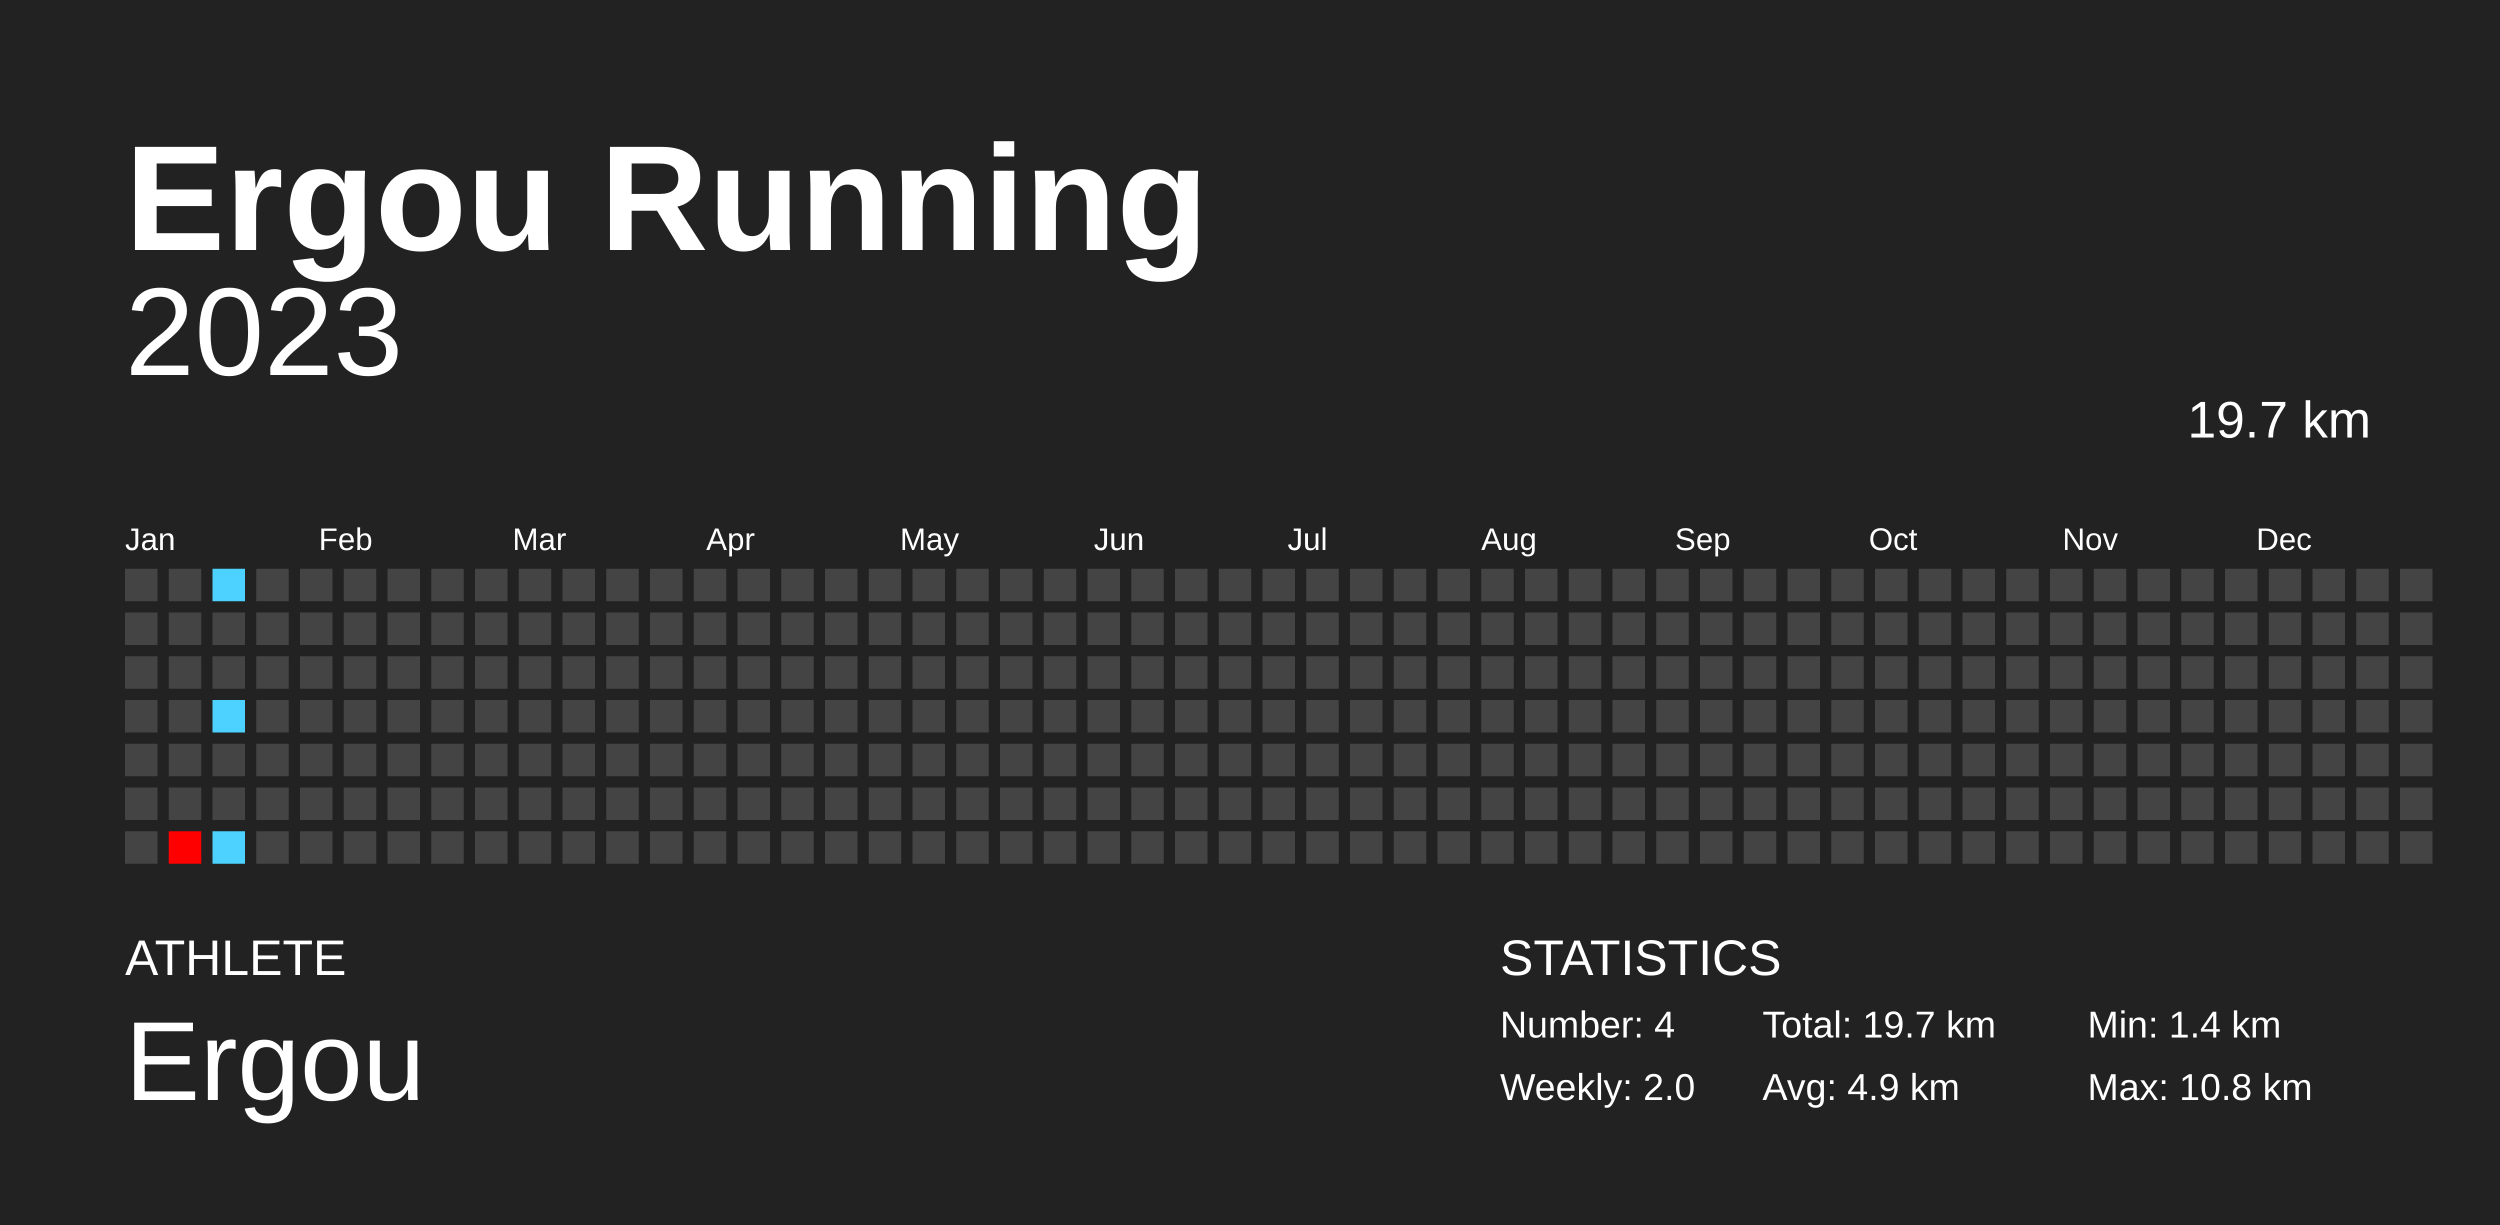
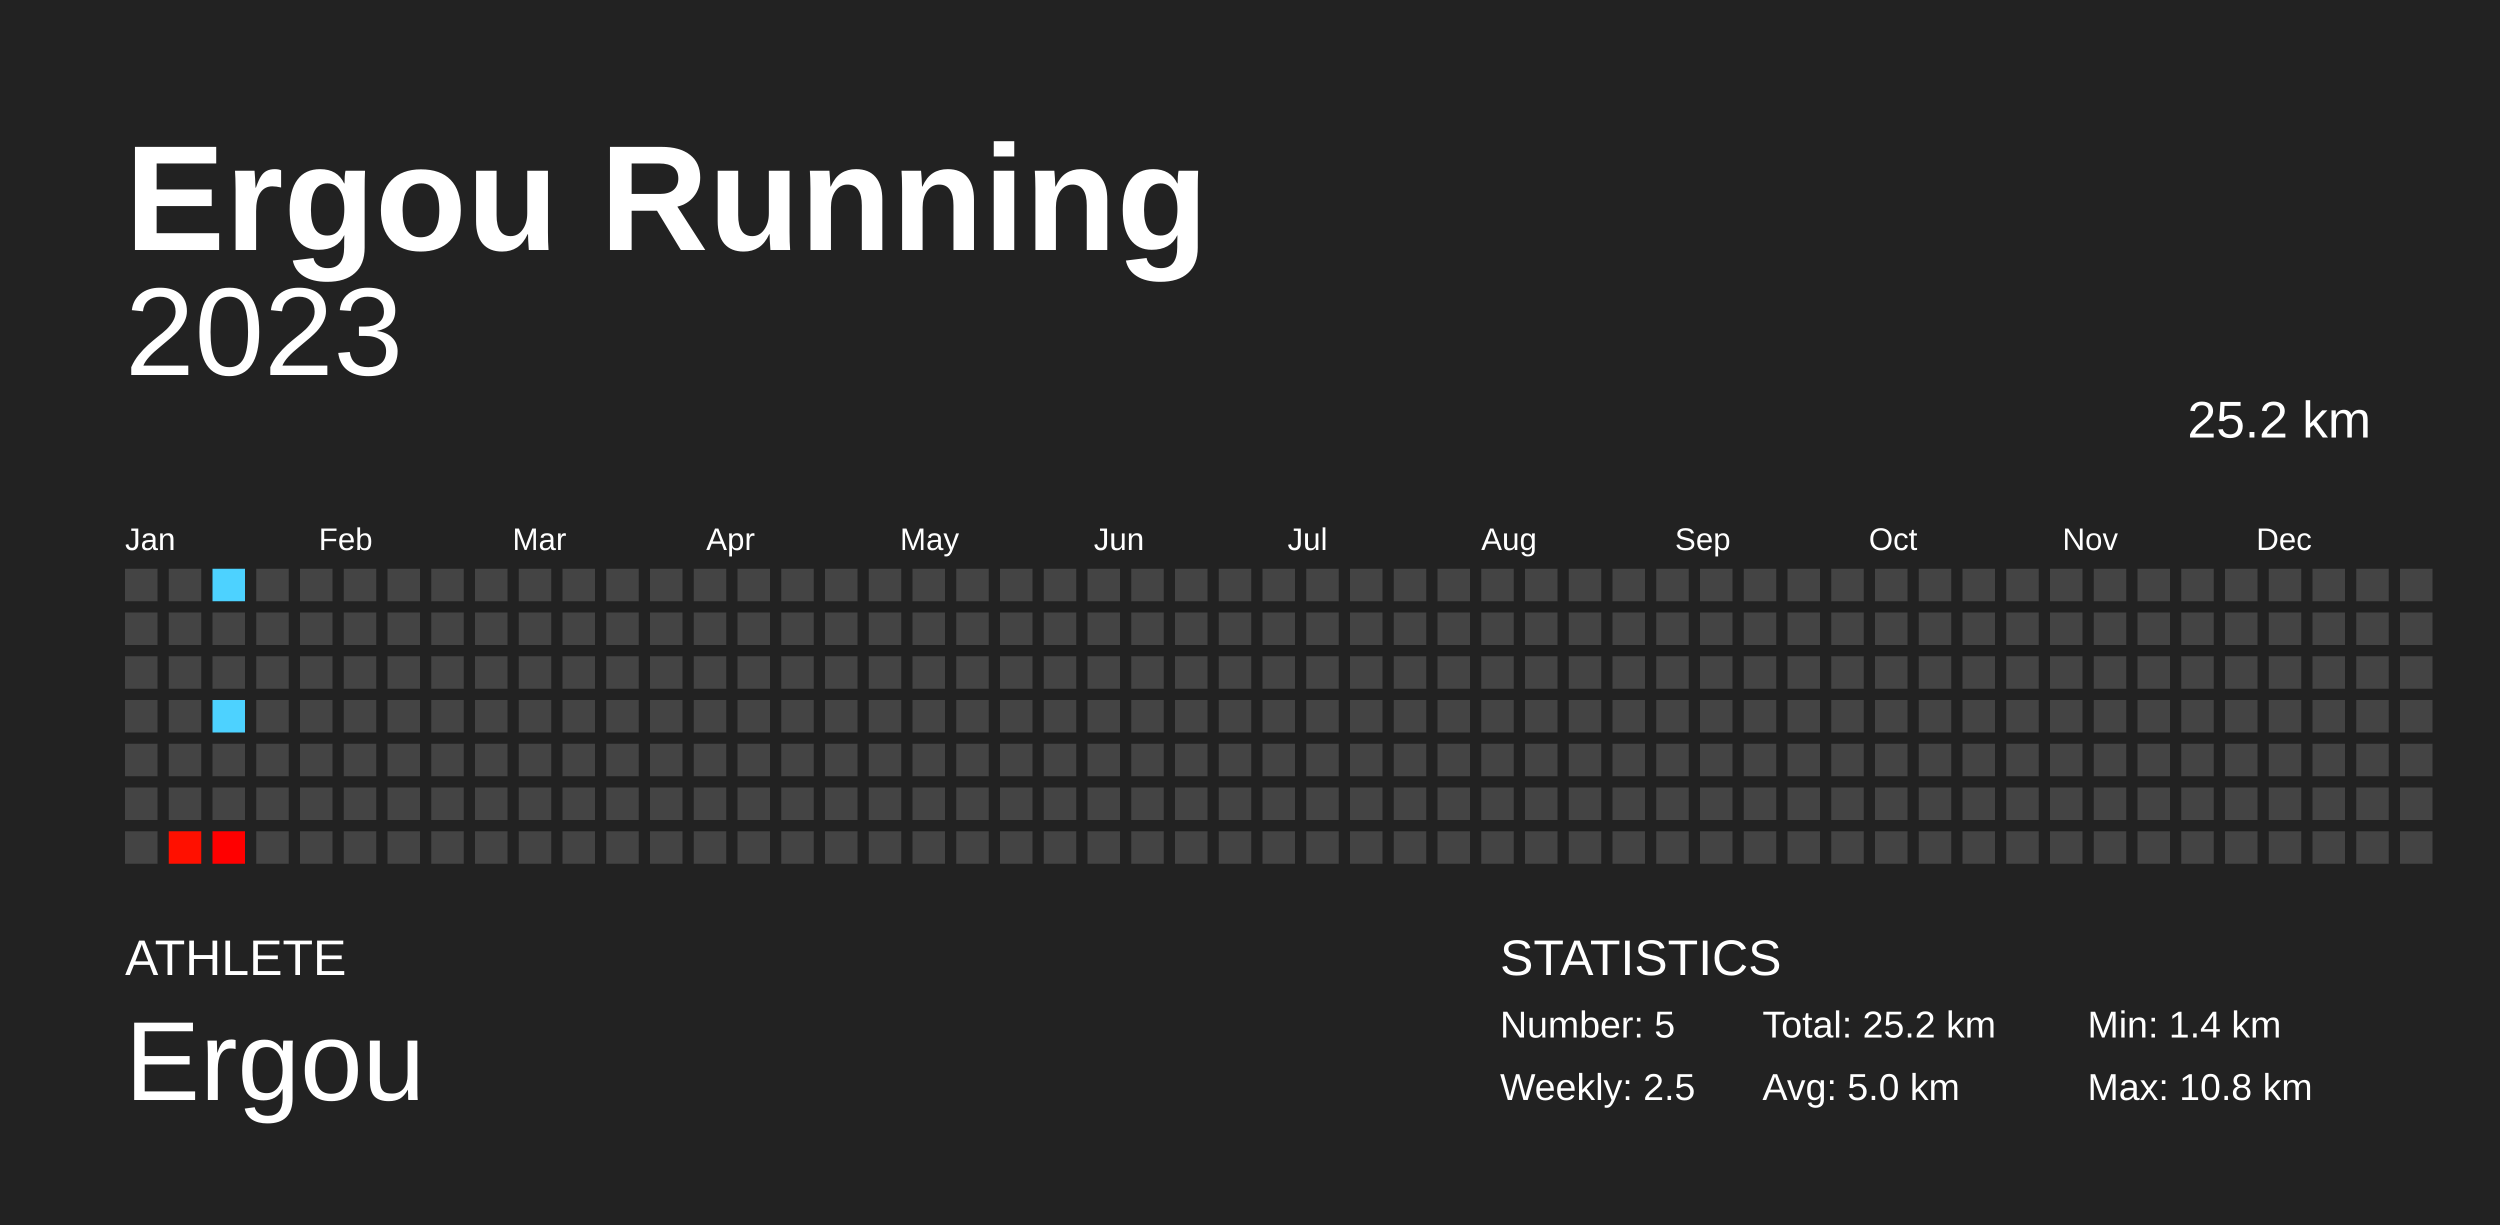
<svg xmlns="http://www.w3.org/2000/svg" baseProfile="full" height="98mm" version="1.1" viewBox="0,0,200,98" width="200mm">
  <defs />
  <rect fill="#222222" height="98" width="200" x="0" y="0" />
  <text fill="#FFFFFF" style="font-size:12px; font-family:Arial; font-weight:bold;" x="10" y="20">Ergou Running</text>
  <text fill="#FFFFFF" style="font-size:4px; font-family:Arial" x="10" y="78">ATHLETE</text>
  <text fill="#FFFFFF" style="font-size:9px; font-family:Arial" x="10" y="88">Ergou</text>
  <text fill="#FFFFFF" style="font-size:4px; font-family:Arial" x="120" y="78">STATISTICS</text>
-   <text fill="#FFFFFF" style="font-size:3px; font-family:Arial" x="120" y="83">Number: 4</text>
-   <text fill="#FFFFFF" style="font-size:3px; font-family:Arial" x="120" y="88">Weekly: 2.0</text>
-   <text fill="#FFFFFF" style="font-size:3px; font-family:Arial" x="141" y="83">Total: 19.7 km</text>
-   <text fill="#FFFFFF" style="font-size:3px; font-family:Arial" x="141" y="88">Avg: 4.9 km</text>
+   <text fill="#FFFFFF" style="font-size:3px; font-family:Arial" x="120" y="83">Number: 5</text>
+   <text fill="#FFFFFF" style="font-size:3px; font-family:Arial" x="120" y="88">Weekly: 2.5</text>
+   <text fill="#FFFFFF" style="font-size:3px; font-family:Arial" x="141" y="83">Total: 25.2 km</text>
+   <text fill="#FFFFFF" style="font-size:3px; font-family:Arial" x="141" y="88">Avg: 5.0 km</text>
  <text fill="#FFFFFF" style="font-size:3px; font-family:Arial" x="167" y="83">Min: 1.4 km</text>
  <text fill="#FFFFFF" style="font-size:3px; font-family:Arial" x="167" y="88">Max: 10.8 km</text>
  <text alignment-baseline="hanging" fill="#FFFFFF" style="font-size:10.0px; font-family:Arial;" x="10" y="30">2023</text>
-   <text alignment-baseline="hanging" fill="#FFFFFF" style="font-size:4.125px; font-family:Arial;" x="175" y="35">19.7 km</text>
+   <text alignment-baseline="hanging" fill="#FFFFFF" style="font-size:4.125px; font-family:Arial;" x="175" y="35">25.2 km</text>
  <text fill="#FFFFFF" style="font-size:2.5px; font-family:Arial" x="10.0" y="44">Jan</text>
  <text fill="#FFFFFF" style="font-size:2.5px; font-family:Arial" x="25.5" y="44">Feb</text>
  <text fill="#FFFFFF" style="font-size:2.5px; font-family:Arial" x="41.0" y="44">Mar</text>
  <text fill="#FFFFFF" style="font-size:2.5px; font-family:Arial" x="56.5" y="44">Apr</text>
  <text fill="#FFFFFF" style="font-size:2.5px; font-family:Arial" x="72.0" y="44">May</text>
  <text fill="#FFFFFF" style="font-size:2.5px; font-family:Arial" x="87.5" y="44">Jun</text>
  <text fill="#FFFFFF" style="font-size:2.5px; font-family:Arial" x="103.0" y="44">Jul</text>
  <text fill="#FFFFFF" style="font-size:2.5px; font-family:Arial" x="118.5" y="44">Aug</text>
  <text fill="#FFFFFF" style="font-size:2.5px; font-family:Arial" x="134.0" y="44">Sep</text>
  <text fill="#FFFFFF" style="font-size:2.5px; font-family:Arial" x="149.5" y="44">Oct</text>
  <text fill="#FFFFFF" style="font-size:2.5px; font-family:Arial" x="165.0" y="44">Nov</text>
  <text fill="#FFFFFF" style="font-size:2.5px; font-family:Arial" x="180.5" y="44">Dec</text>
  <rect fill="#444444" height="2.6" width="2.6" x="10.0" y="45.5" />
  <rect fill="#444444" height="2.6" width="2.6" x="10.0" y="49.0" />
  <rect fill="#444444" height="2.6" width="2.6" x="10.0" y="52.5" />
  <rect fill="#444444" height="2.6" width="2.6" x="10.0" y="56.0" />
  <rect fill="#444444" height="2.6" width="2.6" x="10.0" y="59.5" />
  <rect fill="#444444" height="2.6" width="2.6" x="10.0" y="63.0" />
  <rect fill="#444444" height="2.6" width="2.6" x="10.0" y="66.5" />
  <rect fill="#444444" height="2.6" width="2.6" x="13.5" y="45.5" />
  <rect fill="#444444" height="2.6" width="2.6" x="13.5" y="49.0" />
  <rect fill="#444444" height="2.6" width="2.6" x="13.5" y="52.5" />
  <rect fill="#444444" height="2.6" width="2.6" x="13.5" y="56.0" />
  <rect fill="#444444" height="2.6" width="2.6" x="13.5" y="59.5" />
  <rect fill="#444444" height="2.6" width="2.6" x="13.5" y="63.0" />
-   <rect fill="#ff0000" height="2.6" width="2.6" x="13.5" y="66.5" />
+   <rect fill="#ff1000" height="2.6" width="2.6" x="13.5" y="66.5" />
  <rect fill="#4dd2ff" height="2.6" width="2.6" x="17.0" y="45.5" />
  <rect fill="#444444" height="2.6" width="2.6" x="17.0" y="49.0" />
  <rect fill="#444444" height="2.6" width="2.6" x="17.0" y="52.5" />
  <rect fill="#4dd2ff" height="2.6" width="2.6" x="17.0" y="56.0" />
  <rect fill="#444444" height="2.6" width="2.6" x="17.0" y="59.5" />
  <rect fill="#444444" height="2.6" width="2.6" x="17.0" y="63.0" />
-   <rect fill="#4dd2ff" height="2.6" width="2.6" x="17.0" y="66.5" />
+   <rect fill="#ff0000" height="2.6" width="2.6" x="17.0" y="66.5" />
  <rect fill="#444444" height="2.6" width="2.6" x="20.5" y="45.5" />
  <rect fill="#444444" height="2.6" width="2.6" x="20.5" y="49.0" />
  <rect fill="#444444" height="2.6" width="2.6" x="20.5" y="52.5" />
  <rect fill="#444444" height="2.6" width="2.6" x="20.5" y="56.0" />
  <rect fill="#444444" height="2.6" width="2.6" x="20.5" y="59.5" />
  <rect fill="#444444" height="2.6" width="2.6" x="20.5" y="63.0" />
  <rect fill="#444444" height="2.6" width="2.6" x="20.5" y="66.5" />
  <rect fill="#444444" height="2.6" width="2.6" x="24.0" y="45.5" />
  <rect fill="#444444" height="2.6" width="2.6" x="24.0" y="49.0" />
  <rect fill="#444444" height="2.6" width="2.6" x="24.0" y="52.5" />
  <rect fill="#444444" height="2.6" width="2.6" x="24.0" y="56.0" />
  <rect fill="#444444" height="2.6" width="2.6" x="24.0" y="59.5" />
  <rect fill="#444444" height="2.6" width="2.6" x="24.0" y="63.0" />
  <rect fill="#444444" height="2.6" width="2.6" x="24.0" y="66.5" />
  <rect fill="#444444" height="2.6" width="2.6" x="27.5" y="45.5" />
  <rect fill="#444444" height="2.6" width="2.6" x="27.5" y="49.0" />
  <rect fill="#444444" height="2.6" width="2.6" x="27.5" y="52.5" />
  <rect fill="#444444" height="2.6" width="2.6" x="27.5" y="56.0" />
  <rect fill="#444444" height="2.6" width="2.6" x="27.5" y="59.5" />
  <rect fill="#444444" height="2.6" width="2.6" x="27.5" y="63.0" />
  <rect fill="#444444" height="2.6" width="2.6" x="27.5" y="66.5" />
  <rect fill="#444444" height="2.6" width="2.6" x="31.0" y="45.5" />
  <rect fill="#444444" height="2.6" width="2.6" x="31.0" y="49.0" />
  <rect fill="#444444" height="2.6" width="2.6" x="31.0" y="52.5" />
  <rect fill="#444444" height="2.6" width="2.6" x="31.0" y="56.0" />
  <rect fill="#444444" height="2.6" width="2.6" x="31.0" y="59.5" />
  <rect fill="#444444" height="2.6" width="2.6" x="31.0" y="63.0" />
  <rect fill="#444444" height="2.6" width="2.6" x="31.0" y="66.5" />
  <rect fill="#444444" height="2.6" width="2.6" x="34.5" y="45.5" />
  <rect fill="#444444" height="2.6" width="2.6" x="34.5" y="49.0" />
  <rect fill="#444444" height="2.6" width="2.6" x="34.5" y="52.5" />
  <rect fill="#444444" height="2.6" width="2.6" x="34.5" y="56.0" />
  <rect fill="#444444" height="2.6" width="2.6" x="34.5" y="59.5" />
  <rect fill="#444444" height="2.6" width="2.6" x="34.5" y="63.0" />
  <rect fill="#444444" height="2.6" width="2.6" x="34.5" y="66.5" />
  <rect fill="#444444" height="2.6" width="2.6" x="38.0" y="45.5" />
  <rect fill="#444444" height="2.6" width="2.6" x="38.0" y="49.0" />
  <rect fill="#444444" height="2.6" width="2.6" x="38.0" y="52.5" />
  <rect fill="#444444" height="2.6" width="2.6" x="38.0" y="56.0" />
  <rect fill="#444444" height="2.6" width="2.6" x="38.0" y="59.5" />
  <rect fill="#444444" height="2.6" width="2.6" x="38.0" y="63.0" />
  <rect fill="#444444" height="2.6" width="2.6" x="38.0" y="66.5" />
  <rect fill="#444444" height="2.6" width="2.6" x="41.5" y="45.5" />
  <rect fill="#444444" height="2.6" width="2.6" x="41.5" y="49.0" />
  <rect fill="#444444" height="2.6" width="2.6" x="41.5" y="52.5" />
  <rect fill="#444444" height="2.6" width="2.6" x="41.5" y="56.0" />
  <rect fill="#444444" height="2.6" width="2.6" x="41.5" y="59.5" />
  <rect fill="#444444" height="2.6" width="2.6" x="41.5" y="63.0" />
  <rect fill="#444444" height="2.6" width="2.6" x="41.5" y="66.5" />
  <rect fill="#444444" height="2.6" width="2.6" x="45.0" y="45.5" />
  <rect fill="#444444" height="2.6" width="2.6" x="45.0" y="49.0" />
  <rect fill="#444444" height="2.6" width="2.6" x="45.0" y="52.5" />
  <rect fill="#444444" height="2.6" width="2.6" x="45.0" y="56.0" />
  <rect fill="#444444" height="2.6" width="2.6" x="45.0" y="59.5" />
  <rect fill="#444444" height="2.6" width="2.6" x="45.0" y="63.0" />
  <rect fill="#444444" height="2.6" width="2.6" x="45.0" y="66.5" />
  <rect fill="#444444" height="2.6" width="2.6" x="48.5" y="45.5" />
  <rect fill="#444444" height="2.6" width="2.6" x="48.5" y="49.0" />
  <rect fill="#444444" height="2.6" width="2.6" x="48.5" y="52.5" />
  <rect fill="#444444" height="2.6" width="2.6" x="48.5" y="56.0" />
  <rect fill="#444444" height="2.6" width="2.6" x="48.5" y="59.5" />
  <rect fill="#444444" height="2.6" width="2.6" x="48.5" y="63.0" />
  <rect fill="#444444" height="2.6" width="2.6" x="48.5" y="66.5" />
  <rect fill="#444444" height="2.6" width="2.6" x="52.0" y="45.5" />
  <rect fill="#444444" height="2.6" width="2.6" x="52.0" y="49.0" />
  <rect fill="#444444" height="2.6" width="2.6" x="52.0" y="52.5" />
  <rect fill="#444444" height="2.6" width="2.6" x="52.0" y="56.0" />
  <rect fill="#444444" height="2.6" width="2.6" x="52.0" y="59.5" />
  <rect fill="#444444" height="2.6" width="2.6" x="52.0" y="63.0" />
  <rect fill="#444444" height="2.6" width="2.6" x="52.0" y="66.5" />
  <rect fill="#444444" height="2.6" width="2.6" x="55.5" y="45.5" />
  <rect fill="#444444" height="2.6" width="2.6" x="55.5" y="49.0" />
  <rect fill="#444444" height="2.6" width="2.6" x="55.5" y="52.5" />
  <rect fill="#444444" height="2.6" width="2.6" x="55.5" y="56.0" />
  <rect fill="#444444" height="2.6" width="2.6" x="55.5" y="59.5" />
  <rect fill="#444444" height="2.6" width="2.6" x="55.5" y="63.0" />
  <rect fill="#444444" height="2.6" width="2.6" x="55.5" y="66.5" />
  <rect fill="#444444" height="2.6" width="2.6" x="59.0" y="45.5" />
  <rect fill="#444444" height="2.6" width="2.6" x="59.0" y="49.0" />
  <rect fill="#444444" height="2.6" width="2.6" x="59.0" y="52.5" />
  <rect fill="#444444" height="2.6" width="2.6" x="59.0" y="56.0" />
  <rect fill="#444444" height="2.6" width="2.6" x="59.0" y="59.5" />
  <rect fill="#444444" height="2.6" width="2.6" x="59.0" y="63.0" />
  <rect fill="#444444" height="2.6" width="2.6" x="59.0" y="66.5" />
  <rect fill="#444444" height="2.6" width="2.6" x="62.5" y="45.5" />
  <rect fill="#444444" height="2.6" width="2.6" x="62.5" y="49.0" />
  <rect fill="#444444" height="2.6" width="2.6" x="62.5" y="52.5" />
  <rect fill="#444444" height="2.6" width="2.6" x="62.5" y="56.0" />
  <rect fill="#444444" height="2.6" width="2.6" x="62.5" y="59.5" />
  <rect fill="#444444" height="2.6" width="2.6" x="62.5" y="63.0" />
  <rect fill="#444444" height="2.6" width="2.6" x="62.5" y="66.5" />
  <rect fill="#444444" height="2.6" width="2.6" x="66.0" y="45.5" />
  <rect fill="#444444" height="2.6" width="2.6" x="66.0" y="49.0" />
  <rect fill="#444444" height="2.6" width="2.6" x="66.0" y="52.5" />
  <rect fill="#444444" height="2.6" width="2.6" x="66.0" y="56.0" />
  <rect fill="#444444" height="2.6" width="2.6" x="66.0" y="59.5" />
  <rect fill="#444444" height="2.6" width="2.6" x="66.0" y="63.0" />
  <rect fill="#444444" height="2.6" width="2.6" x="66.0" y="66.5" />
  <rect fill="#444444" height="2.6" width="2.6" x="69.5" y="45.5" />
  <rect fill="#444444" height="2.6" width="2.6" x="69.5" y="49.0" />
  <rect fill="#444444" height="2.6" width="2.6" x="69.5" y="52.5" />
  <rect fill="#444444" height="2.6" width="2.6" x="69.5" y="56.0" />
  <rect fill="#444444" height="2.6" width="2.6" x="69.5" y="59.5" />
  <rect fill="#444444" height="2.6" width="2.6" x="69.5" y="63.0" />
  <rect fill="#444444" height="2.6" width="2.6" x="69.5" y="66.5" />
  <rect fill="#444444" height="2.6" width="2.6" x="73.0" y="45.5" />
  <rect fill="#444444" height="2.6" width="2.6" x="73.0" y="49.0" />
  <rect fill="#444444" height="2.6" width="2.6" x="73.0" y="52.5" />
  <rect fill="#444444" height="2.6" width="2.6" x="73.0" y="56.0" />
  <rect fill="#444444" height="2.6" width="2.6" x="73.0" y="59.5" />
  <rect fill="#444444" height="2.6" width="2.6" x="73.0" y="63.0" />
  <rect fill="#444444" height="2.6" width="2.6" x="73.0" y="66.5" />
  <rect fill="#444444" height="2.6" width="2.6" x="76.5" y="45.5" />
  <rect fill="#444444" height="2.6" width="2.6" x="76.5" y="49.0" />
  <rect fill="#444444" height="2.6" width="2.6" x="76.5" y="52.5" />
  <rect fill="#444444" height="2.6" width="2.6" x="76.5" y="56.0" />
  <rect fill="#444444" height="2.6" width="2.6" x="76.5" y="59.5" />
  <rect fill="#444444" height="2.6" width="2.6" x="76.5" y="63.0" />
  <rect fill="#444444" height="2.6" width="2.6" x="76.5" y="66.5" />
  <rect fill="#444444" height="2.6" width="2.6" x="80.0" y="45.5" />
  <rect fill="#444444" height="2.6" width="2.6" x="80.0" y="49.0" />
  <rect fill="#444444" height="2.6" width="2.6" x="80.0" y="52.5" />
  <rect fill="#444444" height="2.6" width="2.6" x="80.0" y="56.0" />
  <rect fill="#444444" height="2.6" width="2.6" x="80.0" y="59.5" />
  <rect fill="#444444" height="2.6" width="2.6" x="80.0" y="63.0" />
  <rect fill="#444444" height="2.6" width="2.6" x="80.0" y="66.5" />
  <rect fill="#444444" height="2.6" width="2.6" x="83.5" y="45.5" />
  <rect fill="#444444" height="2.6" width="2.6" x="83.5" y="49.0" />
  <rect fill="#444444" height="2.6" width="2.6" x="83.5" y="52.5" />
  <rect fill="#444444" height="2.6" width="2.6" x="83.5" y="56.0" />
  <rect fill="#444444" height="2.6" width="2.6" x="83.5" y="59.5" />
  <rect fill="#444444" height="2.6" width="2.6" x="83.5" y="63.0" />
  <rect fill="#444444" height="2.6" width="2.6" x="83.5" y="66.5" />
  <rect fill="#444444" height="2.6" width="2.6" x="87.0" y="45.5" />
  <rect fill="#444444" height="2.6" width="2.6" x="87.0" y="49.0" />
  <rect fill="#444444" height="2.6" width="2.6" x="87.0" y="52.5" />
  <rect fill="#444444" height="2.6" width="2.6" x="87.0" y="56.0" />
  <rect fill="#444444" height="2.6" width="2.6" x="87.0" y="59.5" />
  <rect fill="#444444" height="2.6" width="2.6" x="87.0" y="63.0" />
  <rect fill="#444444" height="2.6" width="2.6" x="87.0" y="66.5" />
  <rect fill="#444444" height="2.6" width="2.6" x="90.5" y="45.5" />
  <rect fill="#444444" height="2.6" width="2.6" x="90.5" y="49.0" />
  <rect fill="#444444" height="2.6" width="2.6" x="90.5" y="52.5" />
  <rect fill="#444444" height="2.6" width="2.6" x="90.5" y="56.0" />
  <rect fill="#444444" height="2.6" width="2.6" x="90.5" y="59.5" />
  <rect fill="#444444" height="2.6" width="2.6" x="90.5" y="63.0" />
  <rect fill="#444444" height="2.6" width="2.6" x="90.5" y="66.5" />
  <rect fill="#444444" height="2.6" width="2.6" x="94.0" y="45.5" />
  <rect fill="#444444" height="2.6" width="2.6" x="94.0" y="49.0" />
  <rect fill="#444444" height="2.6" width="2.6" x="94.0" y="52.5" />
  <rect fill="#444444" height="2.6" width="2.6" x="94.0" y="56.0" />
  <rect fill="#444444" height="2.6" width="2.6" x="94.0" y="59.5" />
  <rect fill="#444444" height="2.6" width="2.6" x="94.0" y="63.0" />
  <rect fill="#444444" height="2.6" width="2.6" x="94.0" y="66.5" />
  <rect fill="#444444" height="2.6" width="2.6" x="97.5" y="45.5" />
  <rect fill="#444444" height="2.6" width="2.6" x="97.5" y="49.0" />
  <rect fill="#444444" height="2.6" width="2.6" x="97.5" y="52.5" />
  <rect fill="#444444" height="2.6" width="2.6" x="97.5" y="56.0" />
  <rect fill="#444444" height="2.6" width="2.6" x="97.5" y="59.5" />
  <rect fill="#444444" height="2.6" width="2.6" x="97.5" y="63.0" />
  <rect fill="#444444" height="2.6" width="2.6" x="97.5" y="66.5" />
  <rect fill="#444444" height="2.6" width="2.6" x="101.0" y="45.5" />
  <rect fill="#444444" height="2.6" width="2.6" x="101.0" y="49.0" />
  <rect fill="#444444" height="2.6" width="2.6" x="101.0" y="52.5" />
  <rect fill="#444444" height="2.6" width="2.6" x="101.0" y="56.0" />
  <rect fill="#444444" height="2.6" width="2.6" x="101.0" y="59.5" />
  <rect fill="#444444" height="2.6" width="2.6" x="101.0" y="63.0" />
  <rect fill="#444444" height="2.6" width="2.6" x="101.0" y="66.5" />
  <rect fill="#444444" height="2.6" width="2.6" x="104.5" y="45.5" />
  <rect fill="#444444" height="2.6" width="2.6" x="104.5" y="49.0" />
  <rect fill="#444444" height="2.6" width="2.6" x="104.5" y="52.5" />
  <rect fill="#444444" height="2.6" width="2.6" x="104.5" y="56.0" />
  <rect fill="#444444" height="2.6" width="2.6" x="104.5" y="59.5" />
  <rect fill="#444444" height="2.6" width="2.6" x="104.5" y="63.0" />
  <rect fill="#444444" height="2.6" width="2.6" x="104.5" y="66.5" />
  <rect fill="#444444" height="2.6" width="2.6" x="108.0" y="45.5" />
  <rect fill="#444444" height="2.6" width="2.6" x="108.0" y="49.0" />
  <rect fill="#444444" height="2.6" width="2.6" x="108.0" y="52.5" />
  <rect fill="#444444" height="2.6" width="2.6" x="108.0" y="56.0" />
  <rect fill="#444444" height="2.6" width="2.6" x="108.0" y="59.5" />
  <rect fill="#444444" height="2.6" width="2.6" x="108.0" y="63.0" />
  <rect fill="#444444" height="2.6" width="2.6" x="108.0" y="66.5" />
  <rect fill="#444444" height="2.6" width="2.6" x="111.5" y="45.5" />
  <rect fill="#444444" height="2.6" width="2.6" x="111.5" y="49.0" />
  <rect fill="#444444" height="2.6" width="2.6" x="111.5" y="52.5" />
  <rect fill="#444444" height="2.6" width="2.6" x="111.5" y="56.0" />
  <rect fill="#444444" height="2.6" width="2.6" x="111.5" y="59.5" />
  <rect fill="#444444" height="2.6" width="2.6" x="111.5" y="63.0" />
  <rect fill="#444444" height="2.6" width="2.6" x="111.5" y="66.5" />
  <rect fill="#444444" height="2.6" width="2.6" x="115.0" y="45.5" />
  <rect fill="#444444" height="2.6" width="2.6" x="115.0" y="49.0" />
  <rect fill="#444444" height="2.6" width="2.6" x="115.0" y="52.5" />
  <rect fill="#444444" height="2.6" width="2.6" x="115.0" y="56.0" />
  <rect fill="#444444" height="2.6" width="2.6" x="115.0" y="59.5" />
  <rect fill="#444444" height="2.6" width="2.6" x="115.0" y="63.0" />
  <rect fill="#444444" height="2.6" width="2.6" x="115.0" y="66.5" />
  <rect fill="#444444" height="2.6" width="2.6" x="118.5" y="45.5" />
  <rect fill="#444444" height="2.6" width="2.6" x="118.5" y="49.0" />
  <rect fill="#444444" height="2.6" width="2.6" x="118.5" y="52.5" />
  <rect fill="#444444" height="2.6" width="2.6" x="118.5" y="56.0" />
  <rect fill="#444444" height="2.6" width="2.6" x="118.5" y="59.5" />
  <rect fill="#444444" height="2.6" width="2.6" x="118.5" y="63.0" />
  <rect fill="#444444" height="2.6" width="2.6" x="118.5" y="66.5" />
  <rect fill="#444444" height="2.6" width="2.6" x="122.0" y="45.5" />
  <rect fill="#444444" height="2.6" width="2.6" x="122.0" y="49.0" />
  <rect fill="#444444" height="2.6" width="2.6" x="122.0" y="52.5" />
  <rect fill="#444444" height="2.6" width="2.6" x="122.0" y="56.0" />
  <rect fill="#444444" height="2.6" width="2.6" x="122.0" y="59.5" />
  <rect fill="#444444" height="2.6" width="2.6" x="122.0" y="63.0" />
  <rect fill="#444444" height="2.6" width="2.6" x="122.0" y="66.5" />
  <rect fill="#444444" height="2.6" width="2.6" x="125.5" y="45.5" />
  <rect fill="#444444" height="2.6" width="2.6" x="125.5" y="49.0" />
  <rect fill="#444444" height="2.6" width="2.6" x="125.5" y="52.5" />
  <rect fill="#444444" height="2.6" width="2.6" x="125.5" y="56.0" />
  <rect fill="#444444" height="2.6" width="2.6" x="125.5" y="59.5" />
  <rect fill="#444444" height="2.6" width="2.6" x="125.5" y="63.0" />
  <rect fill="#444444" height="2.6" width="2.6" x="125.5" y="66.5" />
  <rect fill="#444444" height="2.6" width="2.6" x="129.0" y="45.5" />
  <rect fill="#444444" height="2.6" width="2.6" x="129.0" y="49.0" />
  <rect fill="#444444" height="2.6" width="2.6" x="129.0" y="52.5" />
  <rect fill="#444444" height="2.6" width="2.6" x="129.0" y="56.0" />
  <rect fill="#444444" height="2.6" width="2.6" x="129.0" y="59.5" />
  <rect fill="#444444" height="2.6" width="2.6" x="129.0" y="63.0" />
  <rect fill="#444444" height="2.6" width="2.6" x="129.0" y="66.5" />
  <rect fill="#444444" height="2.6" width="2.6" x="132.5" y="45.5" />
  <rect fill="#444444" height="2.6" width="2.6" x="132.5" y="49.0" />
  <rect fill="#444444" height="2.6" width="2.6" x="132.5" y="52.5" />
  <rect fill="#444444" height="2.6" width="2.6" x="132.5" y="56.0" />
  <rect fill="#444444" height="2.6" width="2.6" x="132.5" y="59.5" />
  <rect fill="#444444" height="2.6" width="2.6" x="132.5" y="63.0" />
  <rect fill="#444444" height="2.6" width="2.6" x="132.5" y="66.5" />
  <rect fill="#444444" height="2.6" width="2.6" x="136.0" y="45.5" />
  <rect fill="#444444" height="2.6" width="2.6" x="136.0" y="49.0" />
  <rect fill="#444444" height="2.6" width="2.6" x="136.0" y="52.5" />
  <rect fill="#444444" height="2.6" width="2.6" x="136.0" y="56.0" />
  <rect fill="#444444" height="2.6" width="2.6" x="136.0" y="59.5" />
  <rect fill="#444444" height="2.6" width="2.6" x="136.0" y="63.0" />
  <rect fill="#444444" height="2.6" width="2.6" x="136.0" y="66.5" />
  <rect fill="#444444" height="2.6" width="2.6" x="139.5" y="45.5" />
  <rect fill="#444444" height="2.6" width="2.6" x="139.5" y="49.0" />
  <rect fill="#444444" height="2.6" width="2.6" x="139.5" y="52.5" />
  <rect fill="#444444" height="2.6" width="2.6" x="139.5" y="56.0" />
  <rect fill="#444444" height="2.6" width="2.6" x="139.5" y="59.5" />
  <rect fill="#444444" height="2.6" width="2.6" x="139.5" y="63.0" />
  <rect fill="#444444" height="2.6" width="2.6" x="139.5" y="66.5" />
  <rect fill="#444444" height="2.6" width="2.6" x="143.0" y="45.5" />
  <rect fill="#444444" height="2.6" width="2.6" x="143.0" y="49.0" />
  <rect fill="#444444" height="2.6" width="2.6" x="143.0" y="52.5" />
  <rect fill="#444444" height="2.6" width="2.6" x="143.0" y="56.0" />
  <rect fill="#444444" height="2.6" width="2.6" x="143.0" y="59.5" />
  <rect fill="#444444" height="2.6" width="2.6" x="143.0" y="63.0" />
  <rect fill="#444444" height="2.6" width="2.6" x="143.0" y="66.5" />
  <rect fill="#444444" height="2.6" width="2.6" x="146.5" y="45.5" />
  <rect fill="#444444" height="2.6" width="2.6" x="146.5" y="49.0" />
  <rect fill="#444444" height="2.6" width="2.6" x="146.5" y="52.5" />
  <rect fill="#444444" height="2.6" width="2.6" x="146.5" y="56.0" />
  <rect fill="#444444" height="2.6" width="2.6" x="146.5" y="59.5" />
  <rect fill="#444444" height="2.6" width="2.6" x="146.5" y="63.0" />
  <rect fill="#444444" height="2.6" width="2.6" x="146.5" y="66.5" />
  <rect fill="#444444" height="2.6" width="2.6" x="150.0" y="45.5" />
  <rect fill="#444444" height="2.6" width="2.6" x="150.0" y="49.0" />
  <rect fill="#444444" height="2.6" width="2.6" x="150.0" y="52.5" />
  <rect fill="#444444" height="2.6" width="2.6" x="150.0" y="56.0" />
  <rect fill="#444444" height="2.6" width="2.6" x="150.0" y="59.5" />
  <rect fill="#444444" height="2.6" width="2.6" x="150.0" y="63.0" />
  <rect fill="#444444" height="2.6" width="2.6" x="150.0" y="66.5" />
  <rect fill="#444444" height="2.6" width="2.6" x="153.5" y="45.5" />
  <rect fill="#444444" height="2.6" width="2.6" x="153.5" y="49.0" />
  <rect fill="#444444" height="2.6" width="2.6" x="153.5" y="52.5" />
  <rect fill="#444444" height="2.6" width="2.6" x="153.5" y="56.0" />
  <rect fill="#444444" height="2.6" width="2.6" x="153.5" y="59.5" />
  <rect fill="#444444" height="2.6" width="2.6" x="153.5" y="63.0" />
  <rect fill="#444444" height="2.6" width="2.6" x="153.5" y="66.5" />
  <rect fill="#444444" height="2.6" width="2.6" x="157.0" y="45.5" />
  <rect fill="#444444" height="2.6" width="2.6" x="157.0" y="49.0" />
  <rect fill="#444444" height="2.6" width="2.6" x="157.0" y="52.5" />
  <rect fill="#444444" height="2.6" width="2.6" x="157.0" y="56.0" />
  <rect fill="#444444" height="2.6" width="2.6" x="157.0" y="59.5" />
  <rect fill="#444444" height="2.6" width="2.6" x="157.0" y="63.0" />
  <rect fill="#444444" height="2.6" width="2.6" x="157.0" y="66.5" />
  <rect fill="#444444" height="2.6" width="2.6" x="160.5" y="45.5" />
  <rect fill="#444444" height="2.6" width="2.6" x="160.5" y="49.0" />
  <rect fill="#444444" height="2.6" width="2.6" x="160.5" y="52.5" />
  <rect fill="#444444" height="2.6" width="2.6" x="160.5" y="56.0" />
  <rect fill="#444444" height="2.6" width="2.6" x="160.5" y="59.5" />
  <rect fill="#444444" height="2.6" width="2.6" x="160.5" y="63.0" />
  <rect fill="#444444" height="2.6" width="2.6" x="160.5" y="66.5" />
  <rect fill="#444444" height="2.6" width="2.6" x="164.0" y="45.5" />
  <rect fill="#444444" height="2.6" width="2.6" x="164.0" y="49.0" />
  <rect fill="#444444" height="2.6" width="2.6" x="164.0" y="52.5" />
  <rect fill="#444444" height="2.6" width="2.6" x="164.0" y="56.0" />
  <rect fill="#444444" height="2.6" width="2.6" x="164.0" y="59.5" />
  <rect fill="#444444" height="2.6" width="2.6" x="164.0" y="63.0" />
  <rect fill="#444444" height="2.6" width="2.6" x="164.0" y="66.5" />
  <rect fill="#444444" height="2.6" width="2.6" x="167.5" y="45.5" />
  <rect fill="#444444" height="2.6" width="2.6" x="167.5" y="49.0" />
  <rect fill="#444444" height="2.6" width="2.6" x="167.5" y="52.5" />
  <rect fill="#444444" height="2.6" width="2.6" x="167.5" y="56.0" />
  <rect fill="#444444" height="2.6" width="2.6" x="167.5" y="59.5" />
  <rect fill="#444444" height="2.6" width="2.6" x="167.5" y="63.0" />
  <rect fill="#444444" height="2.6" width="2.6" x="167.5" y="66.5" />
  <rect fill="#444444" height="2.6" width="2.6" x="171.0" y="45.5" />
  <rect fill="#444444" height="2.6" width="2.6" x="171.0" y="49.0" />
  <rect fill="#444444" height="2.6" width="2.6" x="171.0" y="52.5" />
  <rect fill="#444444" height="2.6" width="2.6" x="171.0" y="56.0" />
  <rect fill="#444444" height="2.6" width="2.6" x="171.0" y="59.5" />
  <rect fill="#444444" height="2.6" width="2.6" x="171.0" y="63.0" />
  <rect fill="#444444" height="2.6" width="2.6" x="171.0" y="66.5" />
  <rect fill="#444444" height="2.6" width="2.6" x="174.5" y="45.5" />
  <rect fill="#444444" height="2.6" width="2.6" x="174.5" y="49.0" />
  <rect fill="#444444" height="2.6" width="2.6" x="174.5" y="52.5" />
  <rect fill="#444444" height="2.6" width="2.6" x="174.5" y="56.0" />
  <rect fill="#444444" height="2.6" width="2.6" x="174.5" y="59.5" />
  <rect fill="#444444" height="2.6" width="2.6" x="174.5" y="63.0" />
  <rect fill="#444444" height="2.6" width="2.6" x="174.5" y="66.5" />
  <rect fill="#444444" height="2.6" width="2.6" x="178.0" y="45.5" />
  <rect fill="#444444" height="2.6" width="2.6" x="178.0" y="49.0" />
  <rect fill="#444444" height="2.6" width="2.6" x="178.0" y="52.5" />
  <rect fill="#444444" height="2.6" width="2.6" x="178.0" y="56.0" />
  <rect fill="#444444" height="2.6" width="2.6" x="178.0" y="59.5" />
  <rect fill="#444444" height="2.6" width="2.6" x="178.0" y="63.0" />
  <rect fill="#444444" height="2.6" width="2.6" x="178.0" y="66.5" />
  <rect fill="#444444" height="2.6" width="2.6" x="181.5" y="45.5" />
  <rect fill="#444444" height="2.6" width="2.6" x="181.5" y="49.0" />
  <rect fill="#444444" height="2.6" width="2.6" x="181.5" y="52.5" />
  <rect fill="#444444" height="2.6" width="2.6" x="181.5" y="56.0" />
  <rect fill="#444444" height="2.6" width="2.6" x="181.5" y="59.5" />
  <rect fill="#444444" height="2.6" width="2.6" x="181.5" y="63.0" />
  <rect fill="#444444" height="2.6" width="2.6" x="181.5" y="66.5" />
  <rect fill="#444444" height="2.6" width="2.6" x="185.0" y="45.5" />
  <rect fill="#444444" height="2.6" width="2.6" x="185.0" y="49.0" />
  <rect fill="#444444" height="2.6" width="2.6" x="185.0" y="52.5" />
  <rect fill="#444444" height="2.6" width="2.6" x="185.0" y="56.0" />
  <rect fill="#444444" height="2.6" width="2.6" x="185.0" y="59.5" />
  <rect fill="#444444" height="2.6" width="2.6" x="185.0" y="63.0" />
  <rect fill="#444444" height="2.6" width="2.6" x="185.0" y="66.5" />
  <rect fill="#444444" height="2.6" width="2.6" x="188.5" y="45.5" />
  <rect fill="#444444" height="2.6" width="2.6" x="188.5" y="49.0" />
  <rect fill="#444444" height="2.6" width="2.6" x="188.5" y="52.5" />
  <rect fill="#444444" height="2.6" width="2.6" x="188.5" y="56.0" />
  <rect fill="#444444" height="2.6" width="2.6" x="188.5" y="59.5" />
  <rect fill="#444444" height="2.6" width="2.6" x="188.5" y="63.0" />
  <rect fill="#444444" height="2.6" width="2.6" x="188.5" y="66.5" />
  <rect fill="#444444" height="2.6" width="2.6" x="192.0" y="45.5" />
  <rect fill="#444444" height="2.6" width="2.6" x="192.0" y="49.0" />
  <rect fill="#444444" height="2.6" width="2.6" x="192.0" y="52.5" />
  <rect fill="#444444" height="2.6" width="2.6" x="192.0" y="56.0" />
  <rect fill="#444444" height="2.6" width="2.6" x="192.0" y="59.5" />
  <rect fill="#444444" height="2.6" width="2.6" x="192.0" y="63.0" />
  <rect fill="#444444" height="2.6" width="2.6" x="192.0" y="66.5" />
</svg>
